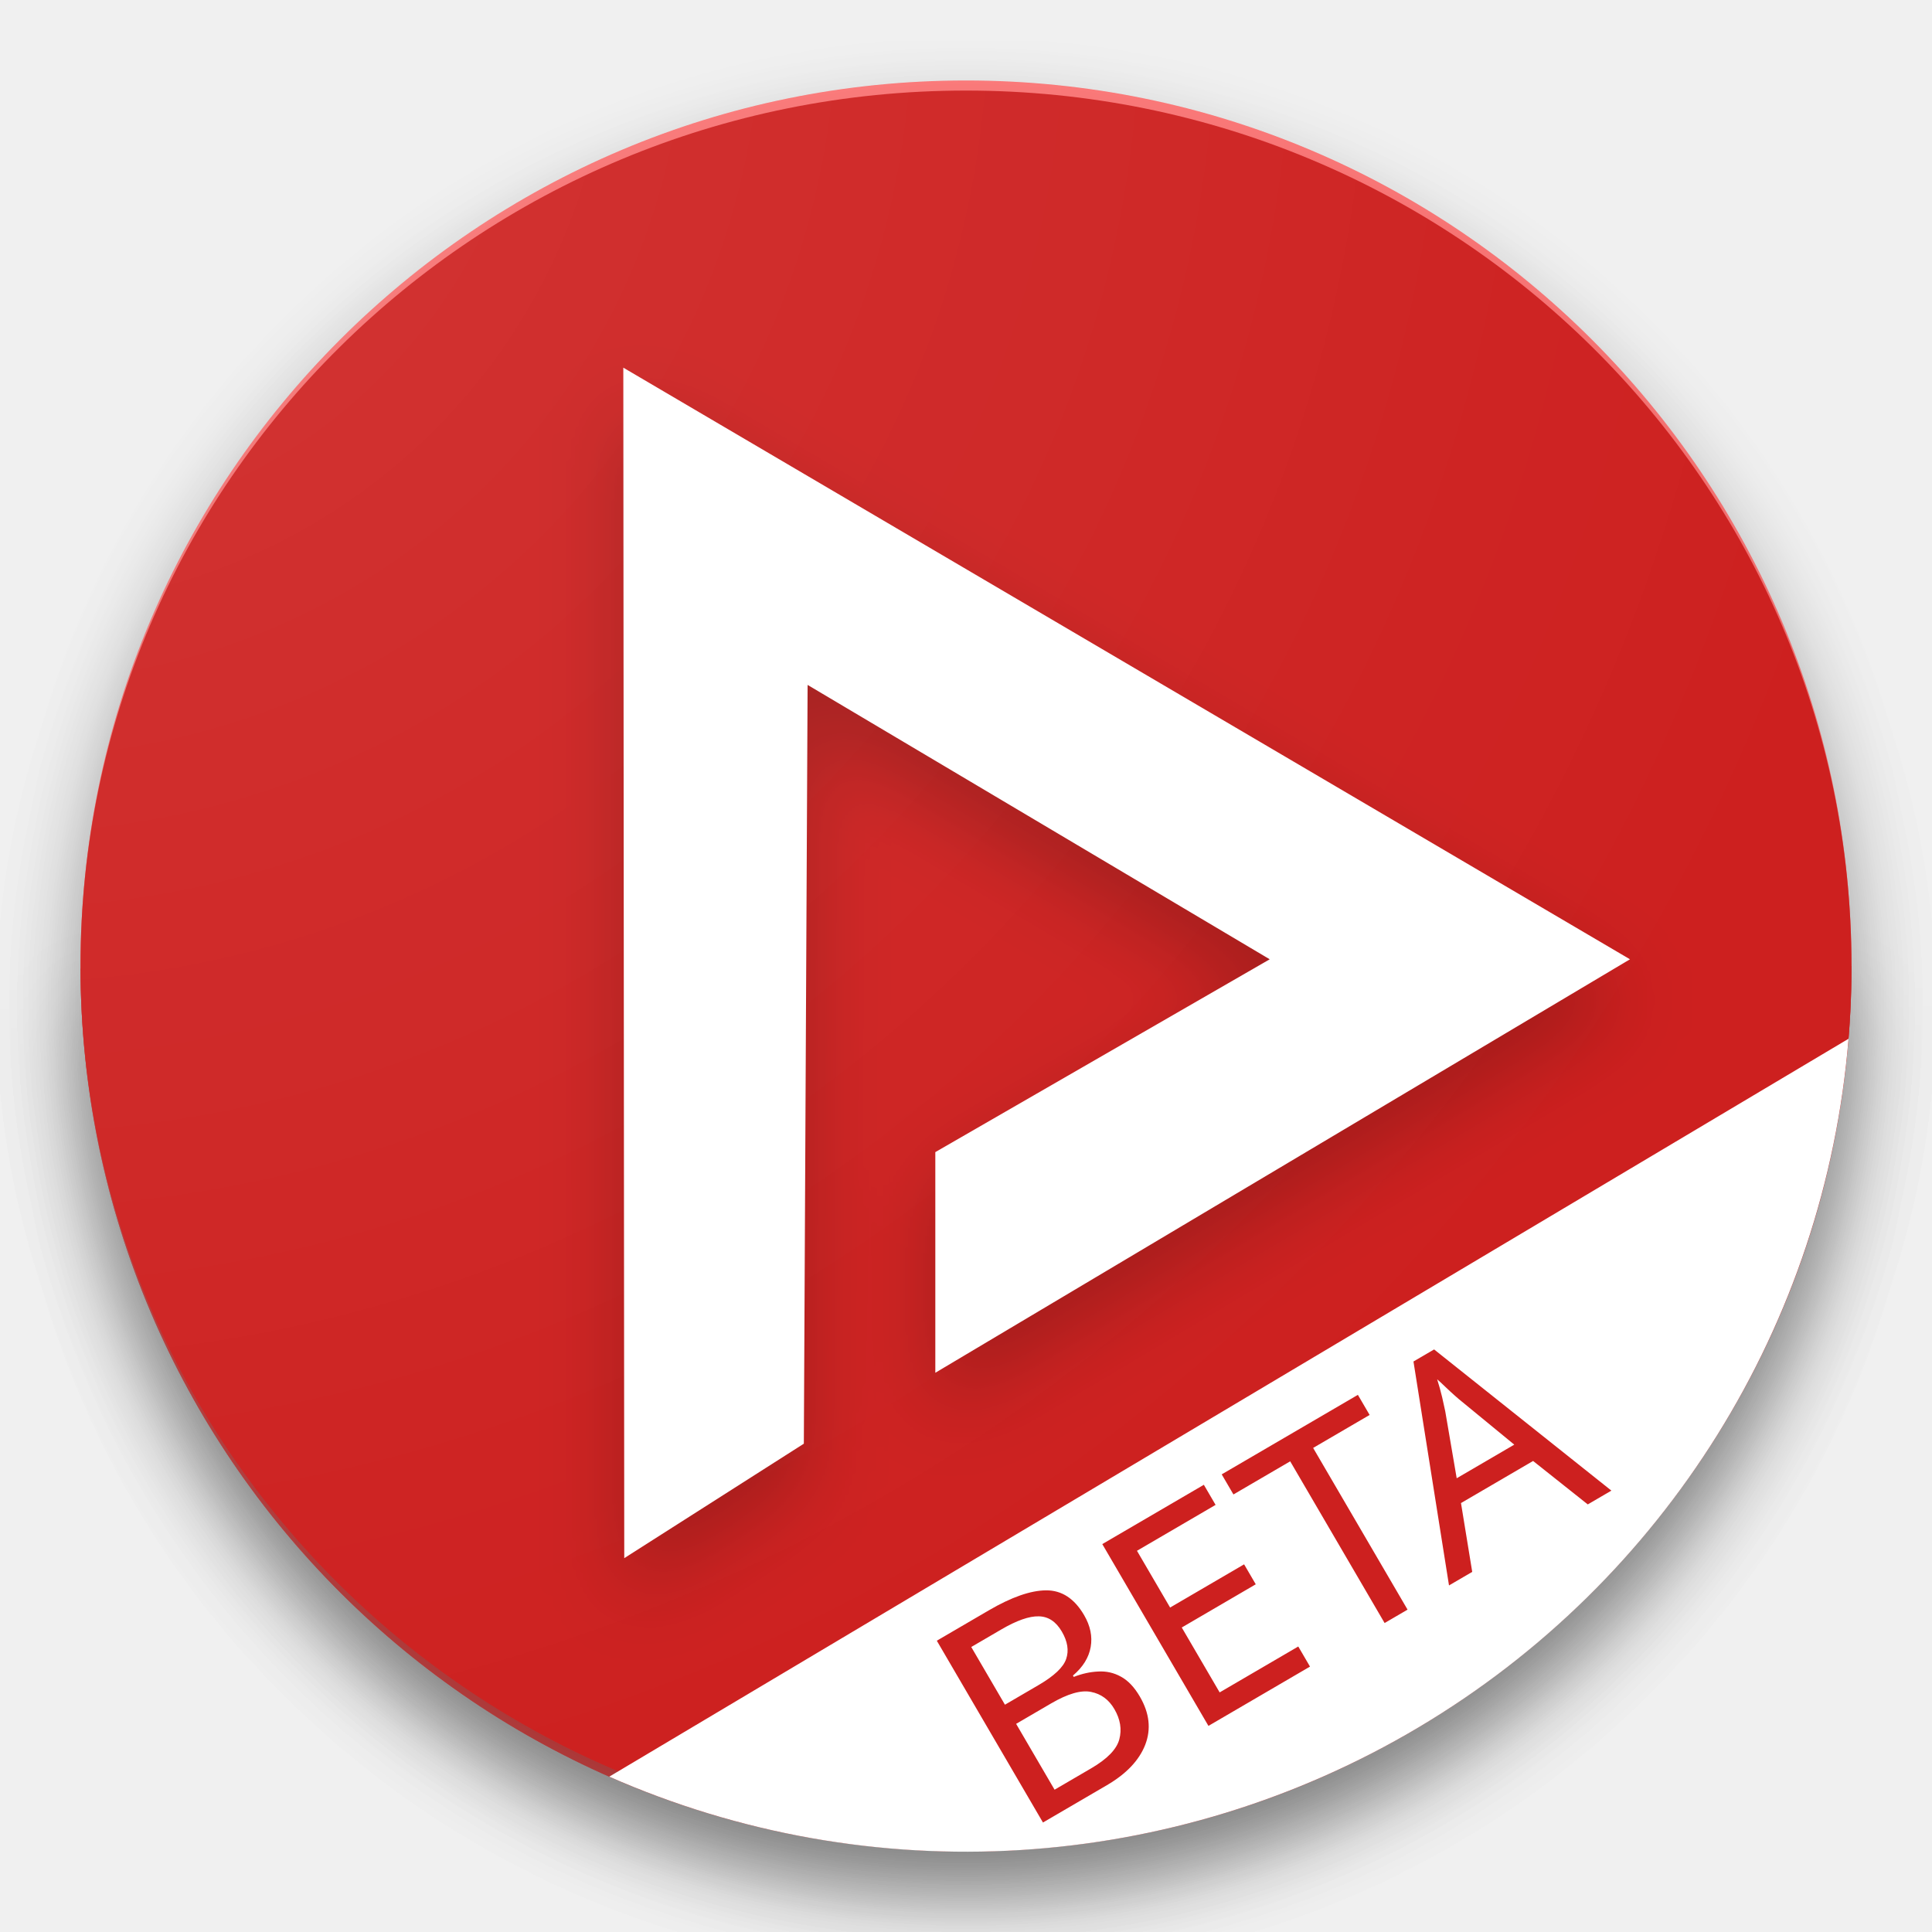
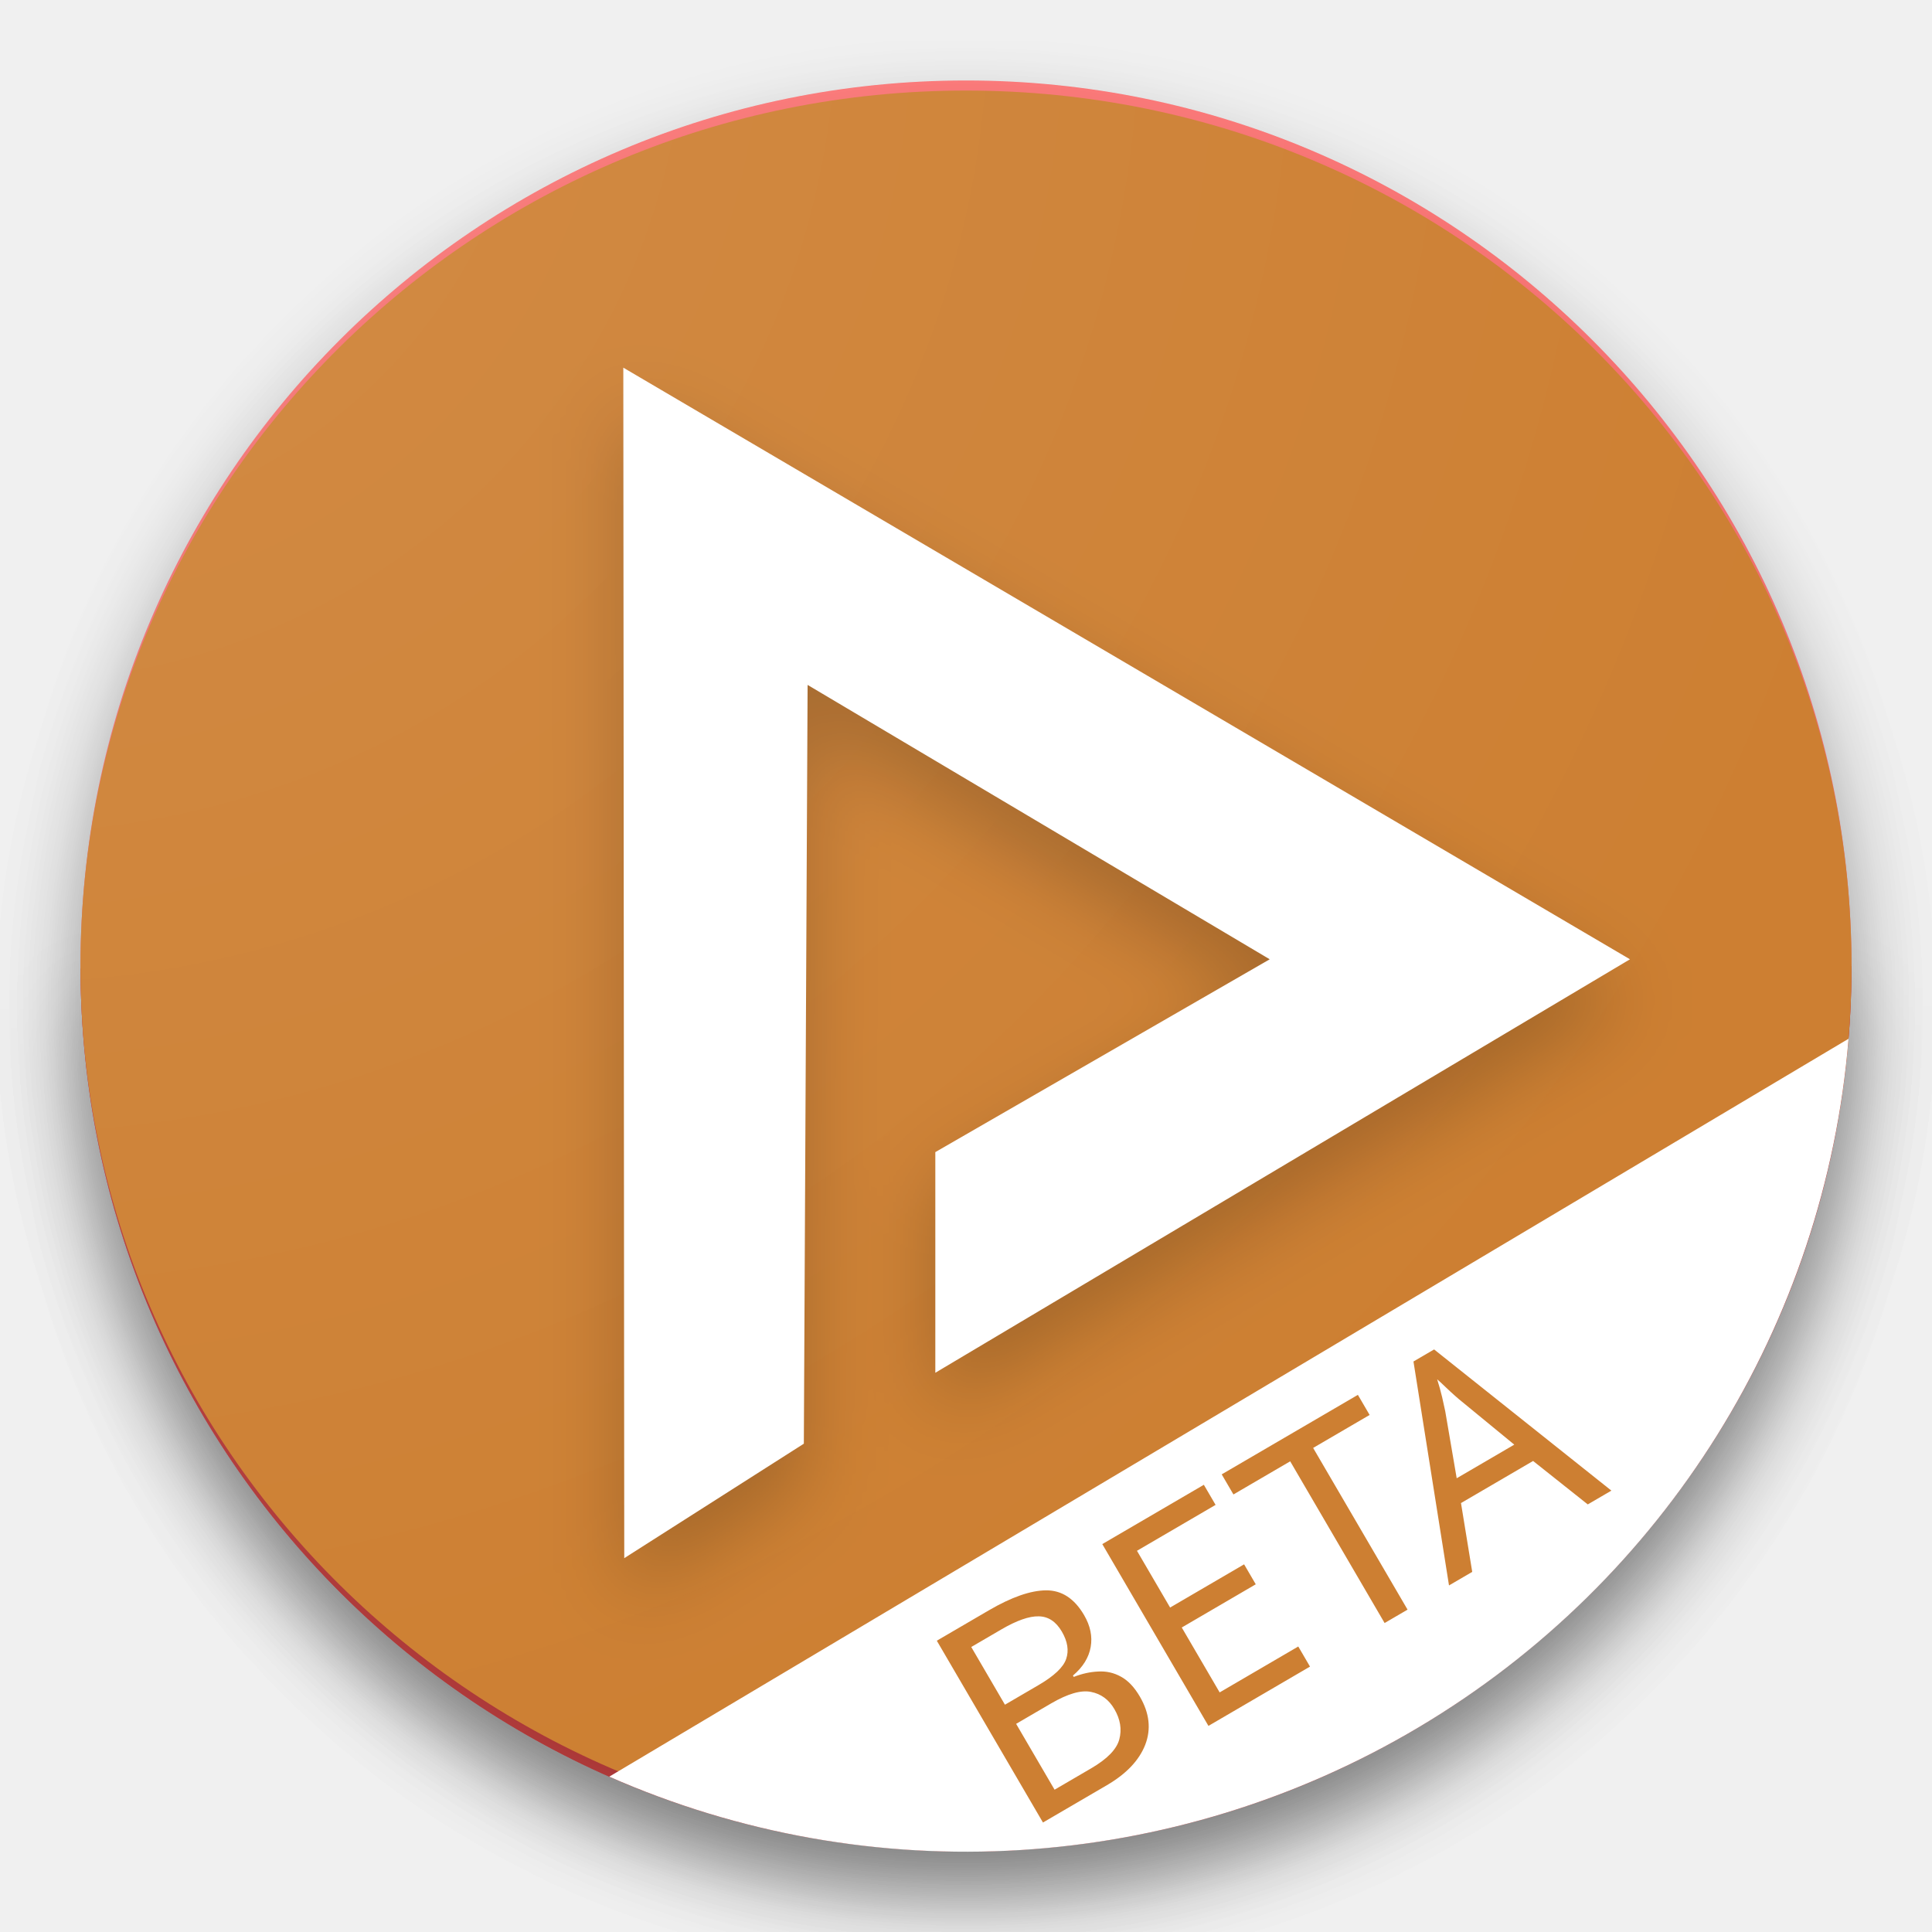
<svg xmlns="http://www.w3.org/2000/svg" xmlns:xlink="http://www.w3.org/1999/xlink" version="1.1" id="svg2" viewBox="0 0 192 192" height="204.8" width="204.8">
  <defs id="defs4">
    <linearGradient id="linearGradient4447">
      <stop style="stop-color:#ffffff;stop-opacity:0.1" offset="0" id="stop4449" />
      <stop style="stop-color:#ffffff;stop-opacity:0" offset="1" id="stop4451" />
    </linearGradient>
    <filter style="color-interpolation-filters:sRGB" id="filter4454" width="1.4" height="1.4" x="-0.2" y="-0.2">
      <feFlood flood-opacity="0.427" flood-color="rgb(0,0,0)" result="flood" id="feFlood4456" />
      <feComposite in="flood" in2="SourceGraphic" operator="in" result="composite1" id="feComposite4458" />
      <feGaussianBlur in="composite1" stdDeviation="10.9" result="blur" id="feGaussianBlur4460" />
      <feOffset dx="0" dy="7" result="offset" id="feOffset4462" />
      <feComposite in="SourceGraphic" in2="offset" operator="over" result="composite2" id="feComposite4464" />
    </filter>
    <filter style="color-interpolation-filters:sRGB" id="filter4777">
      <feFlood flood-opacity="0.498" flood-color="rgb(0,0,0)" result="flood" id="feFlood4779" />
      <feComposite in="flood" in2="SourceGraphic" operator="in" result="composite1" id="feComposite4781" />
      <feGaussianBlur in="composite1" stdDeviation="5.82" result="blur" id="feGaussianBlur4783" />
      <feOffset dx="0" dy="5.6" result="offset" id="feOffset4785" />
      <feComposite in="SourceGraphic" in2="offset" operator="over" result="fbSourceGraphic" id="feComposite4787" />
      <feColorMatrix result="fbSourceGraphicAlpha" in="fbSourceGraphic" values="0 0 0 -1 0 0 0 0 -1 0 0 0 0 -1 0 0 0 0 1 0" id="feColorMatrix4789" />
      <feFlood id="feFlood4791" flood-opacity="0.498" flood-color="rgb(0,0,0)" result="flood" in="fbSourceGraphic" />
      <feComposite id="feComposite4793" in2="fbSourceGraphic" in="flood" operator="in" result="composite1" />
      <feGaussianBlur id="feGaussianBlur4795" in="composite1" stdDeviation="5.8" result="blur" />
      <feOffset id="feOffset4797" dx="0" dy="5.6" result="offset" />
      <feComposite id="feComposite4799" in2="offset" in="fbSourceGraphic" operator="over" result="composite2" />
    </filter>
    <filter style="color-interpolation-filters:sRGB" id="filter4885">
      <feFlood flood-opacity="0.498" flood-color="rgb(0,0,0)" result="flood" id="feFlood4887" />
      <feComposite in="flood" in2="SourceGraphic" operator="in" result="composite1" id="feComposite4889" />
      <feGaussianBlur in="composite1" stdDeviation="7.9" result="blur" id="feGaussianBlur4891" />
      <feOffset dx="0" dy="2.547" result="offset" id="feOffset4893" />
      <feComposite in="SourceGraphic" in2="offset" operator="over" result="fbSourceGraphic" id="feComposite4895" />
      <feColorMatrix result="fbSourceGraphicAlpha" in="fbSourceGraphic" values="0 0 0 -1 0 0 0 0 -1 0 0 0 0 -1 0 0 0 0 1 0" id="feColorMatrix4897" />
      <feFlood id="feFlood4899" flood-opacity="0.498" flood-color="rgb(0,0,0)" result="flood" in="fbSourceGraphic" />
      <feComposite id="feComposite4901" in2="fbSourceGraphic" in="flood" operator="in" result="composite1" />
      <feGaussianBlur id="feGaussianBlur4903" in="composite1" stdDeviation="7.9" result="blur" />
      <feOffset id="feOffset4905" dx="0" dy="2.5" result="offset" />
      <feComposite id="feComposite4907" in2="offset" in="fbSourceGraphic" operator="over" result="composite2" />
    </filter>
    <filter style="color-interpolation-filters:sRGB" id="filter4257">
      <feFlood flood-opacity="0.498" flood-color="rgb(0,0,0)" result="flood" id="feFlood4259" />
      <feComposite in="flood" in2="SourceGraphic" operator="in" result="composite1" id="feComposite4261" />
      <feGaussianBlur in="composite1" stdDeviation="7.9" result="blur" id="feGaussianBlur4263" />
      <feOffset dx="0" dy="5.026" result="offset" id="feOffset4265" />
      <feComposite in="SourceGraphic" in2="offset" operator="over" result="fbSourceGraphic" id="feComposite4267" />
      <feColorMatrix result="fbSourceGraphicAlpha" in="fbSourceGraphic" values="0 0 0 -1 0 0 0 0 -1 0 0 0 0 -1 0 0 0 0 1 0" id="feColorMatrix4269" />
      <feFlood id="feFlood4271" flood-opacity="0.498" flood-color="rgb(0,0,0)" result="flood" in="fbSourceGraphic" />
      <feComposite id="feComposite4273" in2="fbSourceGraphic" in="flood" operator="in" result="composite1" />
      <feGaussianBlur id="feGaussianBlur4275" in="composite1" stdDeviation="7.9" result="blur" />
      <feOffset id="feOffset4277" dx="0" dy="5" result="offset" />
      <feComposite id="feComposite4279" in2="offset" in="fbSourceGraphic" operator="over" result="composite2" />
    </filter>
    <filter style="color-interpolation-filters:sRGB" id="filter4192">
      <feFlood flood-opacity="0.498" flood-color="rgb(0,0,0)" result="flood" id="feFlood4194" />
      <feComposite in="flood" in2="SourceGraphic" operator="in" result="composite1" id="feComposite4196" />
      <feGaussianBlur in="composite1" stdDeviation="7.7" result="blur" id="feGaussianBlur4198" />
      <feOffset dx="0" dy="5" result="offset" id="feOffset4200" />
      <feComposite in="SourceGraphic" in2="offset" operator="over" result="composite2" id="feComposite4202" />
    </filter>
    <filter style="color-interpolation-filters:sRGB" id="filter4349">
      <feFlood flood-opacity="0.498" flood-color="rgb(0,0,0)" result="flood" id="feFlood4351" />
      <feComposite in="flood" in2="SourceGraphic" operator="in" result="composite1" id="feComposite4353" />
      <feGaussianBlur in="composite1" stdDeviation="7.2" result="blur" id="feGaussianBlur4355" />
      <feOffset dx="0" dy="5" result="offset" id="feOffset4357" />
      <feComposite in="SourceGraphic" in2="offset" operator="over" result="composite2" id="feComposite4359" />
    </filter>
    <filter style="color-interpolation-filters:sRGB" id="filter4361">
      <feFlood flood-opacity="0.498" flood-color="rgb(0,0,0)" result="flood" id="feFlood4363" />
      <feComposite in="flood" in2="SourceGraphic" operator="in" result="composite1" id="feComposite4365" />
      <feGaussianBlur in="composite1" stdDeviation="5.3" result="blur" id="feGaussianBlur4367" />
      <feOffset dx="0" dy="5" result="offset" id="feOffset4369" />
      <feComposite in="SourceGraphic" in2="offset" operator="over" result="composite2" id="feComposite4371" />
    </filter>
    <filter style="color-interpolation-filters:sRGB" id="filter4481">
      <feFlood flood-opacity="0.498" flood-color="rgb(0,0,0)" result="flood" id="feFlood4483" />
      <feComposite in="flood" in2="SourceGraphic" operator="in" result="composite1" id="feComposite4485" />
      <feGaussianBlur in="composite1" stdDeviation="5" result="blur" id="feGaussianBlur4487" />
      <feOffset dx="0" dy="5" result="offset" id="feOffset4489" />
      <feComposite in="SourceGraphic" in2="offset" operator="over" result="composite2" id="feComposite4491" />
    </filter>
    <filter style="color-interpolation-filters:sRGB" id="filter4433">
      <feFlood flood-opacity="0.2" flood-color="rgb(0,0,0)" result="flood" id="feFlood4435" />
      <feComposite in="flood" in2="SourceGraphic" operator="in" result="composite1" id="feComposite4437" />
      <feGaussianBlur in="composite1" stdDeviation="4" result="blur" id="feGaussianBlur4439" />
      <feOffset dx="0" dy="4" result="offset" id="feOffset4441" />
      <feComposite in="SourceGraphic" in2="offset" operator="over" result="composite2" id="feComposite4443" />
    </filter>
    <radialGradient xlink:href="#linearGradient4447" id="radialGradient4453" cx="0.56" cy="0.357" fx="0.56" fy="0.357" r="88" gradientUnits="userSpaceOnUse" gradientTransform="matrix(0.00132321,2.158752,-2.181578,0.00133718,1.113115,-0.392161)" />
  </defs>
  <path style="opacity:1;fill:#ff7575;fill-opacity:1;stroke:none;stroke-width:17.103;stroke-miterlimit:4;stroke-dasharray:none;stroke-opacity:1" id="path4144-9" r="88" cy="104" cx="88" d="" />
-   <circle style="fill:#ff5252;fill-opacity:1;stroke:none;stroke-width:17.103;stroke-miterlimit:4;stroke-dasharray:none;stroke-opacity:1" id="path4144-6" cx="88" cy="104" r="0" />
+   <circle style="fill:#E8973E;fill-opacity:1;stroke:none;stroke-width:17.103;stroke-miterlimit:4;stroke-dasharray:none;stroke-opacity:1" id="path4144-6" cx="88" cy="104" r="0" />
  <circle style="opacity:1;fill:#ff7575;fill-opacity:1;stroke:none;stroke-width:17.103;stroke-miterlimit:4;stroke-dasharray:none;stroke-opacity:1;filter:url(#filter4433)" id="path4144-67" cx="96" cy="96" r="88" />
  <path style="opacity:1;fill:#cc4242;fill-opacity:1;stroke:none;stroke-width:17.103;stroke-miterlimit:4;stroke-dasharray:none;stroke-opacity:1;filter:url(#filter4433)" id="path4144-5" d="M 184,96 A 88,88 0 0 1 96.123,184 88,88 0 0 1 8,96.246" />
-   <ellipse style="fill:#cd201f;fill-opacity:1;stroke:none;stroke-width:17.103;stroke-miterlimit:4;stroke-dasharray:none;stroke-opacity:1;filter:url(#filter4433)" id="path4144" cx="96" cy="96" rx="88" ry="87" />
+   <ellipse style="fill:#CD7F32;fill-opacity:1;stroke:none;stroke-width:17.103;stroke-miterlimit:4;stroke-dasharray:none;stroke-opacity:1;filter:url(#filter4433)" id="path4144" cx="96" cy="96" rx="88" ry="87" />
  <path style="fill:#ffffff;fill-opacity:1;fill-rule:evenodd;stroke:none;stroke-width:1px;stroke-linecap:butt;stroke-linejoin:miter;stroke-opacity:1;filter:url(#filter4433)" d="M 62.038,154.848 79.885,143.472 80.259,68.066 126.183,95.333 92.951,114.496 v 21.928 L 161.985,95.333 61.944,36.538 Z" id="path4234" />
  <path style="opacity:1;fill:#ffffff;fill-opacity:1;fill-rule:evenodd;stroke:none;stroke-width:3.5;stroke-linecap:butt;stroke-linejoin:miter;stroke-miterlimit:4;stroke-dasharray:none;stroke-opacity:1" id="path4445-5" d="m 183.706,103.231 a 88,88 0 0 1 -42.683,68.402 88,88 0 0 1 -80.476,4.93" />
-   <text xml:space="preserve" style="font-style:normal;font-weight:normal;font-size:37.5px;line-height:125%;font-family:sans-serif;letter-spacing:0px;word-spacing:0px;fill:#cd201f;fill-opacity:1;stroke:none;stroke-width:1px;stroke-linecap:butt;stroke-linejoin:miter;stroke-opacity:1" x="-4.659" y="208.673" id="text3415" transform="matrix(0.8635734,-0.5042232,0.5042232,0.8635734,0,0)">
-     <tspan id="tspan3417" x="-4.659" y="208.673" style="font-style:normal;font-variant:normal;font-weight:normal;font-stretch:normal;font-size:29.297px;font-family:sans-serif;-inkscape-font-specification:sans-serif;fill:#cd201f;fill-opacity:1">BETA</tspan>
+   <text xml:space="preserve" style="font-style:normal;font-weight:normal;font-size:37.5px;line-height:125%;font-family:sans-serif;letter-spacing:0px;word-spacing:0px;fill:#CD7F32;fill-opacity:1;stroke:none;stroke-width:1px;stroke-linecap:butt;stroke-linejoin:miter;stroke-opacity:1" x="-4.659" y="208.673" id="text3415" transform="matrix(0.8635734,-0.5042232,0.5042232,0.8635734,0,0)">
+     <tspan id="tspan3417" x="-4.659" y="208.673" style="font-style:normal;font-variant:normal;font-weight:normal;font-stretch:normal;font-size:29.297px;font-family:sans-serif;-inkscape-font-specification:sans-serif;fill:#CD7F32;fill-opacity:1">BETA</tspan>
  </text>
  <circle style="opacity:1;fill:url(#radialGradient4453);fill-opacity:1;fill-rule:evenodd;stroke:none;stroke-width:3.5;stroke-linecap:butt;stroke-linejoin:miter;stroke-miterlimit:4;stroke-dasharray:none;stroke-opacity:1" id="path4445" cx="95.978" cy="96.022" r="88" />
</svg>
